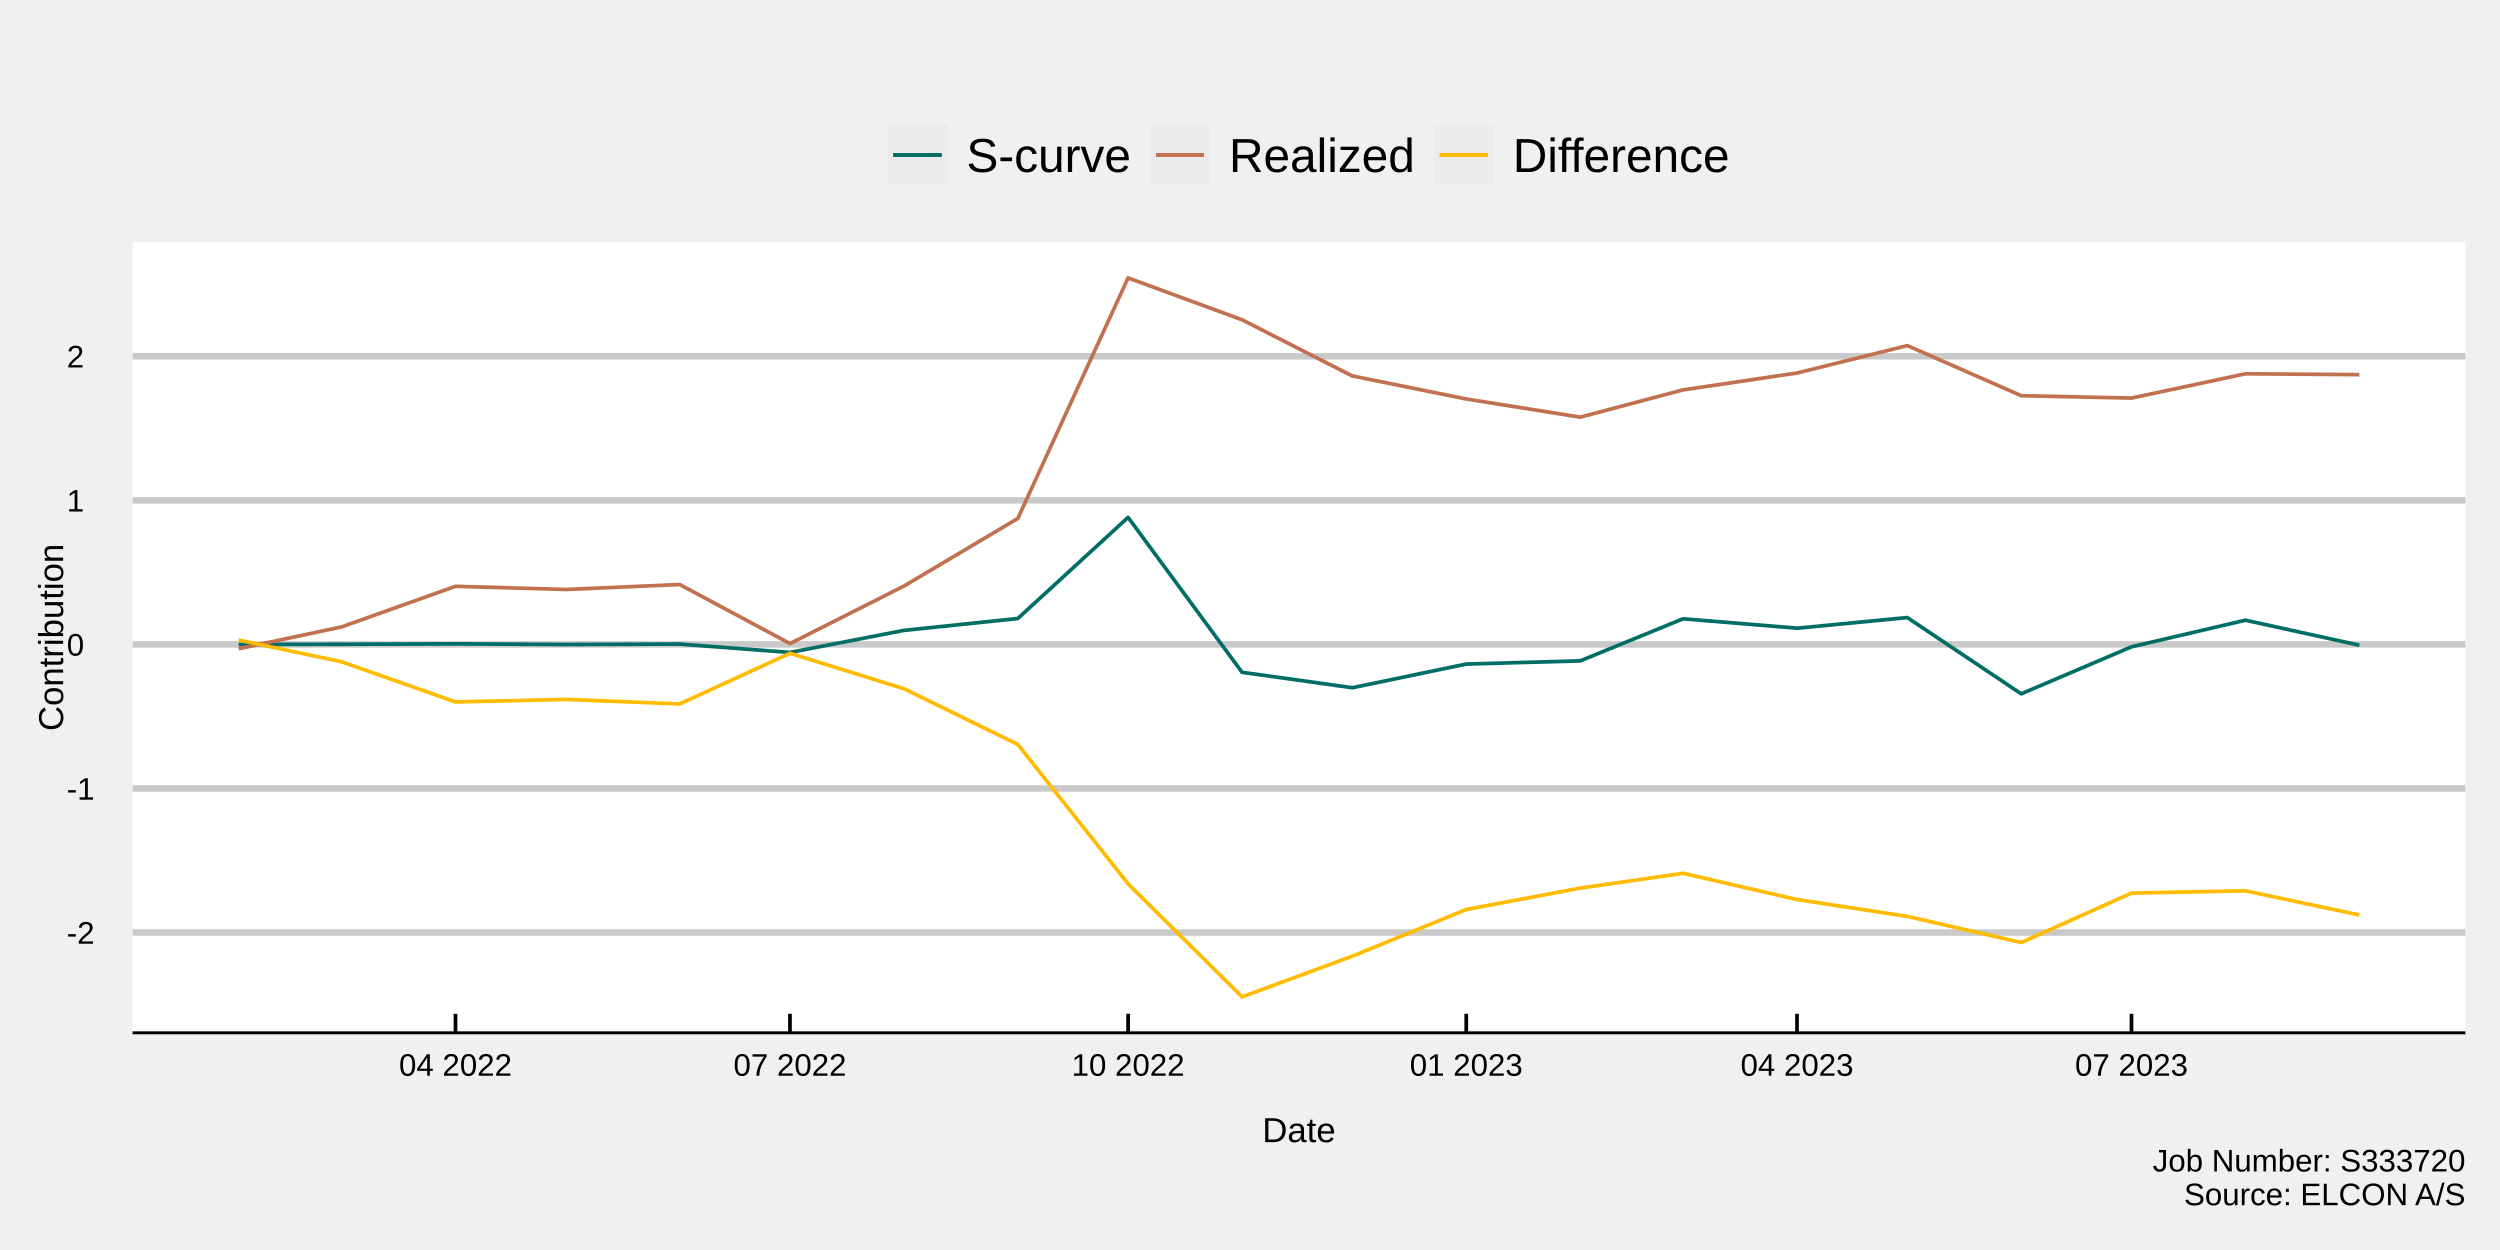
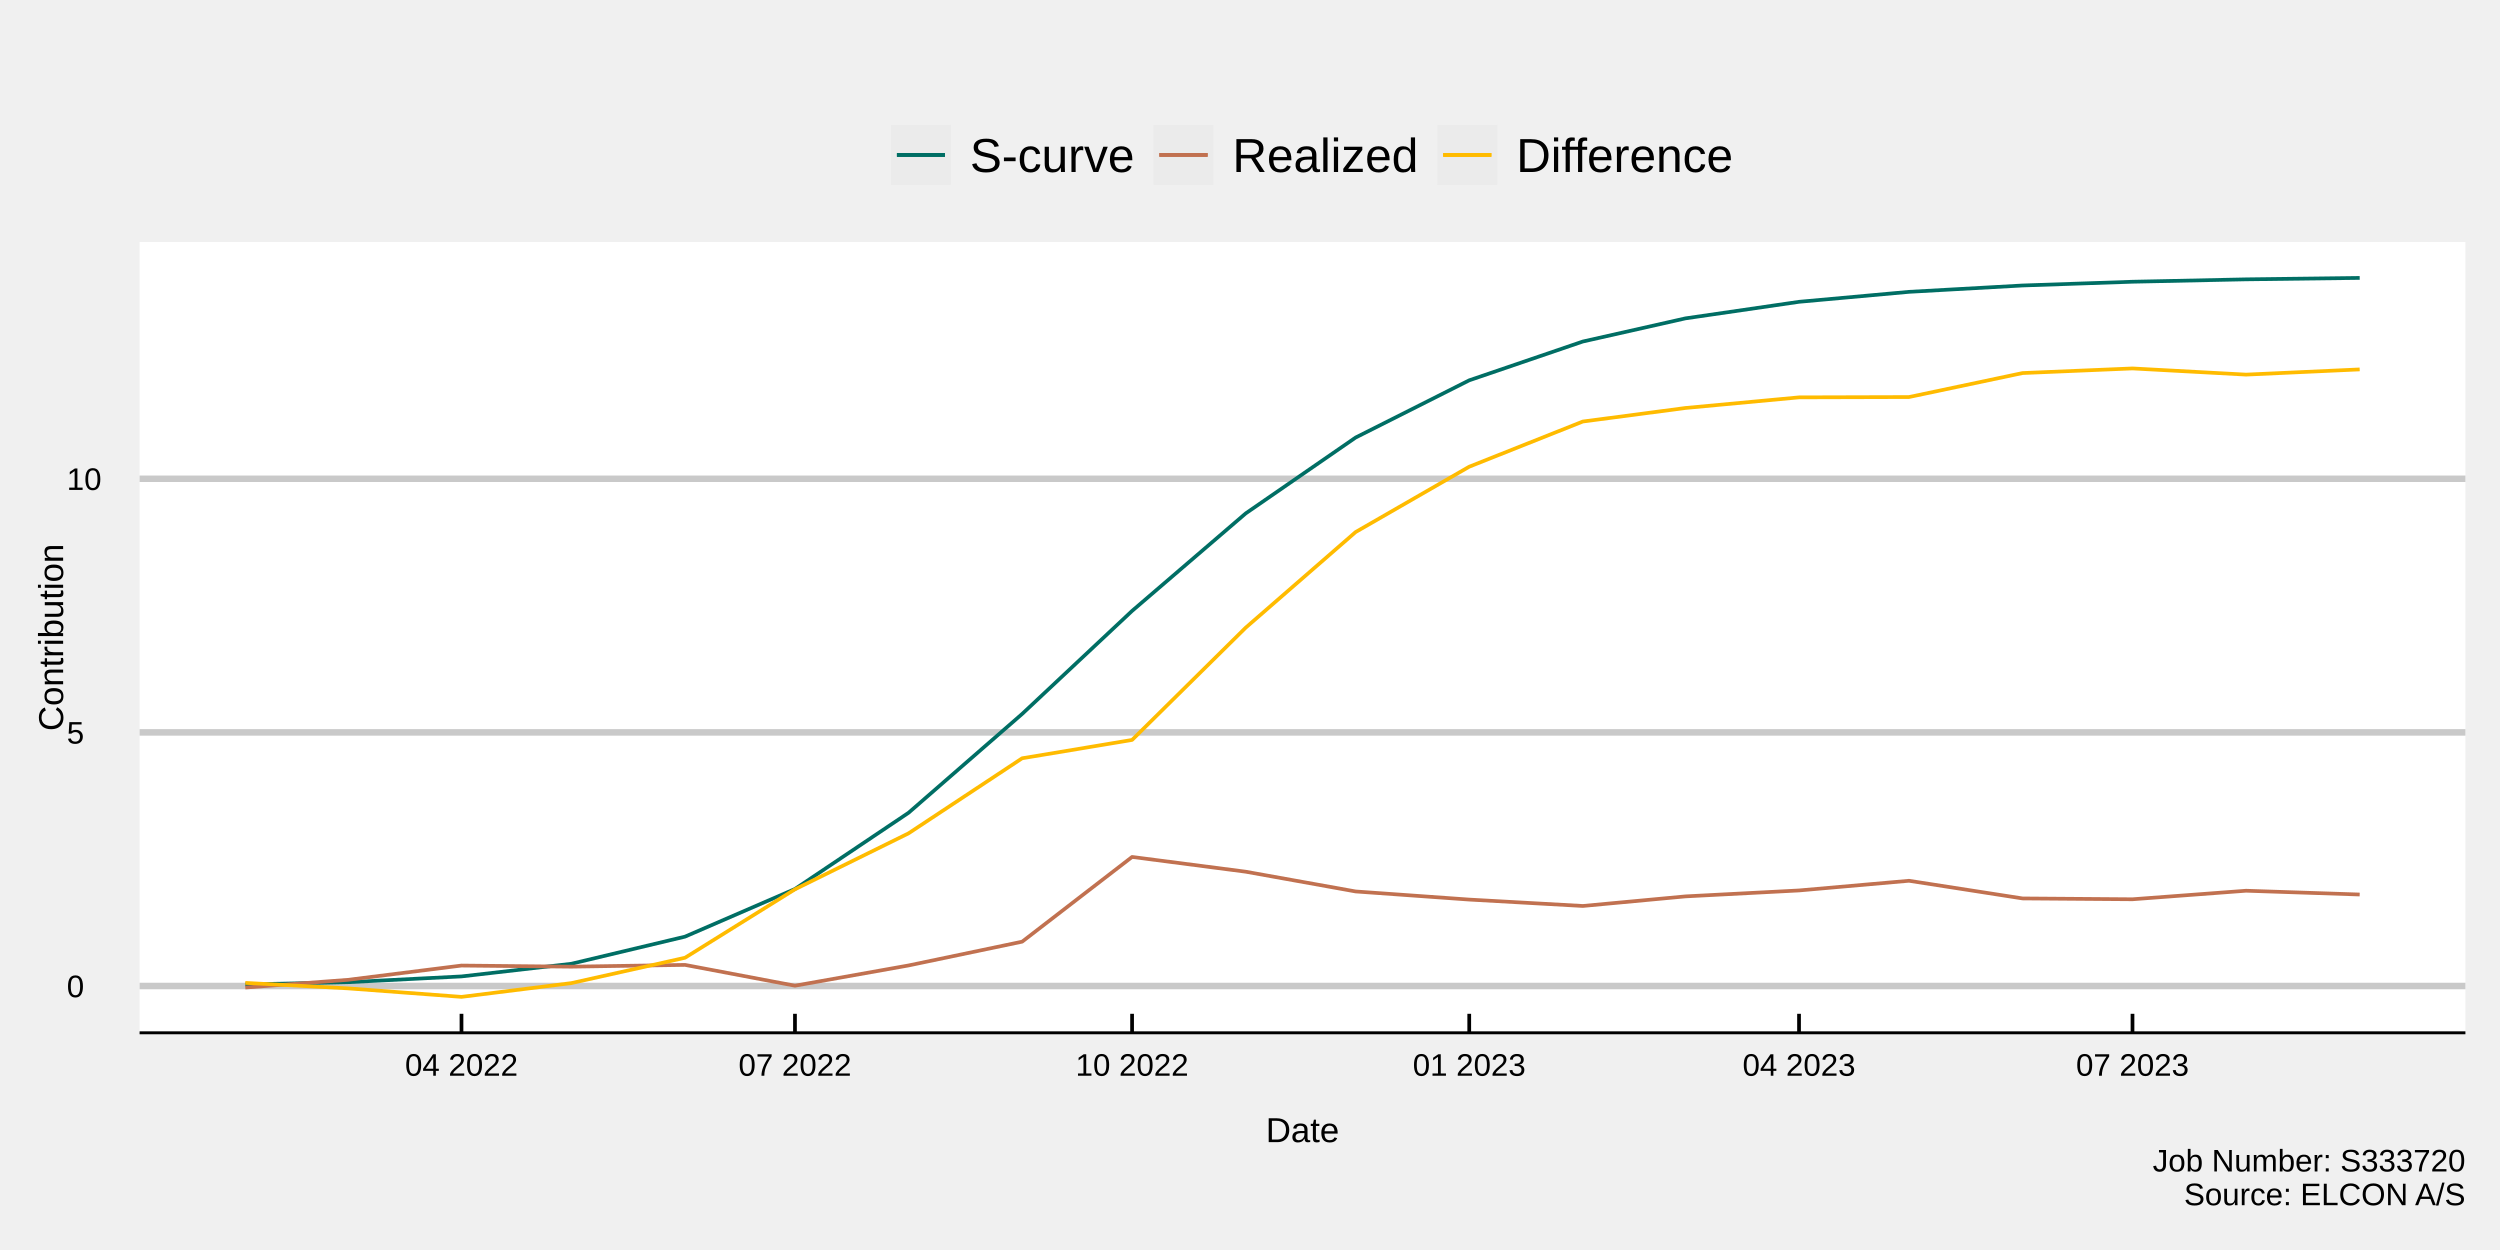
<svg xmlns="http://www.w3.org/2000/svg" class="svglite" width="720.00pt" height="360.00pt" viewBox="0 0 720.00 360.00">
  <defs>
    <style type="text/css">
    .svglite line, .svglite polyline, .svglite polygon, .svglite path, .svglite rect, .svglite circle {
      fill: none;
      stroke: #000000;
      stroke-linecap: round;
      stroke-linejoin: round;
      stroke-miterlimit: 10.00;
    }
    .svglite text {
      white-space: pre;
    }
  </style>
  </defs>
  <rect width="100%" height="100%" style="stroke: none; fill: none;" />
  <defs>
    <clipPath id="cpMC4wMHw3MjAuMDB8MC4wMHwzNjAuMDA=">
      <rect x="0.00" y="0.00" width="720.00" height="360.00" />
    </clipPath>
  </defs>
  <g clip-path="url(#cpMC4wMHw3MjAuMDB8MC4wMHwzNjAuMDA=)">
</g>
  <defs>
-     <clipPath id="cpMzguMTl8NzEwLjA0fDY5LjY5fDI5Ny40NQ==">
-       <rect x="38.19" y="69.69" width="671.85" height="227.77" />
+     <clipPath id="cpNDAuMjB8NzEwLjA0fDY5LjY5fDI5Ny40NQ==">
+       <rect x="40.20" y="69.69" width="669.84" height="227.77" />
    </clipPath>
  </defs>
-   <g clip-path="url(#cpMzguMTl8NzEwLjA0fDY5LjY5fDI5Ny40NQ==)">
-     <rect x="38.19" y="69.69" width="671.85" height="227.77" style="stroke-width: 1.07; stroke: none; fill: #FFFFFF;" />
-     <polyline points="38.19,268.57 710.04,268.57 " style="stroke-width: 1.87; stroke: #C9C9C9; stroke-linecap: butt;" />
-     <polyline points="38.19,227.08 710.04,227.08 " style="stroke-width: 1.87; stroke: #C9C9C9; stroke-linecap: butt;" />
-     <polyline points="38.19,185.59 710.04,185.59 " style="stroke-width: 1.87; stroke: #C9C9C9; stroke-linecap: butt;" />
-     <polyline points="38.19,144.10 710.04,144.10 " style="stroke-width: 1.87; stroke: #C9C9C9; stroke-linecap: butt;" />
-     <polyline points="38.19,102.61 710.04,102.61 " style="stroke-width: 1.87; stroke: #C9C9C9; stroke-linecap: butt;" />
-     <polyline points="68.73,185.59 98.36,185.55 131.18,185.43 162.94,185.62 195.75,185.49 227.51,187.91 260.32,181.55 293.13,178.13 324.89,149.00 357.71,193.62 389.46,198.07 422.28,191.25 455.09,190.33 484.73,178.21 517.54,180.92 549.30,177.86 582.11,199.82 613.87,186.28 646.68,178.62 679.50,185.83 " style="stroke-width: 1.07; stroke: #006E64; stroke-linecap: butt;" />
-     <polyline points="68.73,186.84 98.36,180.55 131.18,168.86 162.94,169.77 195.75,168.34 227.51,185.35 260.32,168.79 293.13,149.32 324.89,80.04 357.71,92.10 389.46,108.27 422.28,114.91 455.09,120.14 484.73,112.28 517.54,107.43 549.30,99.53 582.11,113.96 613.87,114.65 646.68,107.65 679.50,107.90 " style="stroke-width: 1.07; stroke: #C17150; stroke-linecap: butt;" />
-     <polyline points="68.73,184.34 98.36,190.59 131.18,202.16 162.94,201.43 195.75,202.73 227.51,188.15 260.32,198.35 293.13,214.40 324.89,254.55 357.71,287.10 389.46,275.39 422.28,261.93 455.09,255.78 484.73,251.51 517.54,259.07 549.30,263.92 582.11,271.45 613.87,257.21 646.68,256.56 679.50,263.52 " style="stroke-width: 1.07; stroke: #FFBB00; stroke-linecap: butt;" />
+   <g clip-path="url(#cpNDAuMjB8NzEwLjA0fDY5LjY5fDI5Ny40NQ==)">
+     <rect x="40.20" y="69.69" width="669.84" height="227.77" style="stroke-width: 1.07; stroke: none; fill: #FFFFFF;" />
+     <polyline points="40.20,283.97 710.04,283.97 " style="stroke-width: 1.87; stroke: #C9C9C9; stroke-linecap: butt;" />
+     <polyline points="40.20,210.93 710.04,210.93 " style="stroke-width: 1.87; stroke: #C9C9C9; stroke-linecap: butt;" />
+     <polyline points="40.20,137.89 710.04,137.89 " style="stroke-width: 1.87; stroke: #C9C9C9; stroke-linecap: butt;" />
+     <polyline points="70.64,283.51 100.19,282.87 132.91,281.21 164.57,277.56 197.29,269.75 228.95,256.03 261.66,234.08 294.38,205.61 326.04,175.94 358.76,147.86 390.42,126.01 423.14,109.53 455.85,98.36 485.40,91.69 518.12,86.92 549.78,84.05 582.50,82.22 614.16,81.14 646.87,80.45 679.59,80.04 " style="stroke-width: 1.07; stroke: #006E64; stroke-linecap: butt;" />
+     <polyline points="70.64,284.41 100.19,282.19 132.91,278.08 164.57,278.40 197.29,277.89 228.95,283.88 261.66,278.05 294.38,271.20 326.04,246.80 358.76,251.05 390.42,256.74 423.14,259.08 455.85,260.92 485.40,258.16 518.12,256.45 549.78,253.66 582.50,258.75 614.16,258.99 646.87,256.53 679.59,257.62 " style="stroke-width: 1.07; stroke: #C17150; stroke-linecap: butt;" />
+     <polyline points="70.64,283.07 100.19,284.65 132.91,287.10 164.57,283.13 197.29,275.83 228.95,256.12 261.66,240.00 294.38,218.38 326.04,213.10 358.76,180.77 390.42,153.23 423.14,134.41 455.85,121.40 485.40,117.50 518.12,114.44 549.78,114.35 582.50,107.44 614.16,106.11 646.87,107.89 679.59,106.39 " style="stroke-width: 1.07; stroke: #FFBB00; stroke-linecap: butt;" />
  </g>
  <g clip-path="url(#cpMC4wMHw3MjAuMDB8MC4wMHwzNjAuMDA=)">
-     <text x="19.23" y="271.79" style="font-size: 9.00px; font-family: &quot;Arial&quot;;" textLength="8.00px" lengthAdjust="spacingAndGlyphs">-2</text>
-     <text x="19.23" y="230.30" style="font-size: 9.00px; font-family: &quot;Arial&quot;;" textLength="8.00px" lengthAdjust="spacingAndGlyphs">-1</text>
-     <text x="19.23" y="188.81" style="font-size: 9.00px; font-family: &quot;Arial&quot;;" textLength="5.00px" lengthAdjust="spacingAndGlyphs">0</text>
-     <text x="19.23" y="147.32" style="font-size: 9.00px; font-family: &quot;Arial&quot;;" textLength="5.00px" lengthAdjust="spacingAndGlyphs">1</text>
-     <text x="19.23" y="105.83" style="font-size: 9.00px; font-family: &quot;Arial&quot;;" textLength="5.00px" lengthAdjust="spacingAndGlyphs">2</text>
-     <polyline points="38.19,297.45 710.04,297.45 " style="stroke-width: 0.85; stroke-linecap: butt;" />
-     <polyline points="131.18,291.97 131.18,297.45 " style="stroke-width: 1.07; stroke-linecap: butt;" />
-     <polyline points="227.51,291.97 227.51,297.45 " style="stroke-width: 1.07; stroke-linecap: butt;" />
-     <polyline points="324.89,291.97 324.89,297.45 " style="stroke-width: 1.07; stroke-linecap: butt;" />
-     <polyline points="422.28,291.97 422.28,297.45 " style="stroke-width: 1.07; stroke-linecap: butt;" />
-     <polyline points="517.54,291.97 517.54,297.45 " style="stroke-width: 1.07; stroke-linecap: butt;" />
-     <polyline points="613.87,291.97 613.87,297.45 " style="stroke-width: 1.07; stroke-linecap: butt;" />
-     <text x="131.18" y="309.82" text-anchor="middle" style="font-size: 9.00px; font-family: &quot;Arial&quot;;" textLength="32.52px" lengthAdjust="spacingAndGlyphs">04 2022</text>
-     <text x="227.51" y="309.82" text-anchor="middle" style="font-size: 9.00px; font-family: &quot;Arial&quot;;" textLength="32.52px" lengthAdjust="spacingAndGlyphs">07 2022</text>
-     <text x="324.89" y="309.82" text-anchor="middle" style="font-size: 9.00px; font-family: &quot;Arial&quot;;" textLength="32.52px" lengthAdjust="spacingAndGlyphs">10 2022</text>
-     <text x="422.28" y="309.82" text-anchor="middle" style="font-size: 9.00px; font-family: &quot;Arial&quot;;" textLength="32.52px" lengthAdjust="spacingAndGlyphs">01 2023</text>
-     <text x="517.54" y="309.82" text-anchor="middle" style="font-size: 9.00px; font-family: &quot;Arial&quot;;" textLength="32.52px" lengthAdjust="spacingAndGlyphs">04 2023</text>
-     <text x="613.87" y="309.82" text-anchor="middle" style="font-size: 9.00px; font-family: &quot;Arial&quot;;" textLength="32.52px" lengthAdjust="spacingAndGlyphs">07 2023</text>
-     <text x="374.11" y="328.94" text-anchor="middle" style="font-size: 10.00px; font-family: &quot;Arial&quot;;" textLength="21.13px" lengthAdjust="spacingAndGlyphs">Date</text>
+     <text x="19.23" y="287.19" style="font-size: 9.00px; font-family: &quot;Arial&quot;;" textLength="5.00px" lengthAdjust="spacingAndGlyphs">0</text>
+     <text x="19.23" y="214.15" style="font-size: 9.00px; font-family: &quot;Arial&quot;;" textLength="5.00px" lengthAdjust="spacingAndGlyphs">5</text>
+     <text x="19.23" y="141.11" style="font-size: 9.00px; font-family: &quot;Arial&quot;;" textLength="10.01px" lengthAdjust="spacingAndGlyphs">10</text>
+     <polyline points="40.20,297.45 710.04,297.45 " style="stroke-width: 0.85; stroke-linecap: butt;" />
+     <polyline points="132.91,291.97 132.91,297.45 " style="stroke-width: 1.07; stroke-linecap: butt;" />
+     <polyline points="228.95,291.97 228.95,297.45 " style="stroke-width: 1.07; stroke-linecap: butt;" />
+     <polyline points="326.04,291.97 326.04,297.45 " style="stroke-width: 1.07; stroke-linecap: butt;" />
+     <polyline points="423.14,291.97 423.14,297.45 " style="stroke-width: 1.07; stroke-linecap: butt;" />
+     <polyline points="518.12,291.97 518.12,297.45 " style="stroke-width: 1.07; stroke-linecap: butt;" />
+     <polyline points="614.16,291.97 614.16,297.45 " style="stroke-width: 1.07; stroke-linecap: butt;" />
+     <text x="132.91" y="309.82" text-anchor="middle" style="font-size: 9.00px; font-family: &quot;Arial&quot;;" textLength="32.52px" lengthAdjust="spacingAndGlyphs">04 2022</text>
+     <text x="228.95" y="309.82" text-anchor="middle" style="font-size: 9.00px; font-family: &quot;Arial&quot;;" textLength="32.52px" lengthAdjust="spacingAndGlyphs">07 2022</text>
+     <text x="326.04" y="309.82" text-anchor="middle" style="font-size: 9.00px; font-family: &quot;Arial&quot;;" textLength="32.52px" lengthAdjust="spacingAndGlyphs">10 2022</text>
+     <text x="423.14" y="309.82" text-anchor="middle" style="font-size: 9.00px; font-family: &quot;Arial&quot;;" textLength="32.52px" lengthAdjust="spacingAndGlyphs">01 2023</text>
+     <text x="518.12" y="309.82" text-anchor="middle" style="font-size: 9.00px; font-family: &quot;Arial&quot;;" textLength="32.52px" lengthAdjust="spacingAndGlyphs">04 2023</text>
+     <text x="614.16" y="309.82" text-anchor="middle" style="font-size: 9.00px; font-family: &quot;Arial&quot;;" textLength="32.52px" lengthAdjust="spacingAndGlyphs">07 2023</text>
+     <text x="375.12" y="328.94" text-anchor="middle" style="font-size: 10.00px; font-family: &quot;Arial&quot;;" textLength="21.13px" lengthAdjust="spacingAndGlyphs">Date</text>
    <text transform="translate(18.18,183.57) rotate(-90)" text-anchor="middle" style="font-size: 10.00px; font-family: &quot;Arial&quot;;" textLength="53.96px" lengthAdjust="spacingAndGlyphs">Contribution</text>
-     <rect x="255.59" y="35.97" width="17.28" height="17.28" style="stroke-width: 1.07; stroke: none; fill: #EBEBEB;" />
-     <line x1="257.31" y1="44.61" x2="271.14" y2="44.61" style="stroke-width: 1.07; stroke: #006E64; stroke-linecap: butt;" />
-     <line x1="257.31" y1="44.61" x2="271.14" y2="44.61" style="stroke-width: 1.07; stroke: #006E64; stroke-linecap: butt;" />
-     <line x1="257.31" y1="44.61" x2="271.14" y2="44.61" style="stroke-width: 1.07; stroke: #006E64; stroke-linecap: butt;" />
-     <rect x="331.20" y="35.97" width="17.28" height="17.28" style="stroke-width: 1.07; stroke: none; fill: #EBEBEB;" />
-     <line x1="332.93" y1="44.61" x2="346.75" y2="44.61" style="stroke-width: 1.07; stroke: #C17150; stroke-linecap: butt;" />
-     <line x1="332.93" y1="44.61" x2="346.75" y2="44.61" style="stroke-width: 1.07; stroke: #C17150; stroke-linecap: butt;" />
-     <line x1="332.93" y1="44.61" x2="346.75" y2="44.61" style="stroke-width: 1.07; stroke: #C17150; stroke-linecap: butt;" />
-     <rect x="412.94" y="35.97" width="17.28" height="17.28" style="stroke-width: 1.07; stroke: none; fill: #EBEBEB;" />
-     <line x1="414.66" y1="44.61" x2="428.49" y2="44.61" style="stroke-width: 1.07; stroke: #FFBB00; stroke-linecap: butt;" />
-     <line x1="414.66" y1="44.61" x2="428.49" y2="44.61" style="stroke-width: 1.07; stroke: #FFBB00; stroke-linecap: butt;" />
-     <line x1="414.66" y1="44.61" x2="428.49" y2="44.61" style="stroke-width: 1.07; stroke: #FFBB00; stroke-linecap: butt;" />
-     <text x="278.34" y="49.53" style="font-size: 13.75px; font-family: &quot;Arial&quot;;" textLength="47.38px" lengthAdjust="spacingAndGlyphs">S-curve</text>
-     <text x="353.96" y="49.53" style="font-size: 13.75px; font-family: &quot;Arial&quot;;" textLength="53.50px" lengthAdjust="spacingAndGlyphs">Realized</text>
-     <text x="435.69" y="49.53" style="font-size: 13.75px; font-family: &quot;Arial&quot;;" textLength="62.42px" lengthAdjust="spacingAndGlyphs">Difference</text>
+     <rect x="256.59" y="35.97" width="17.28" height="17.28" style="stroke-width: 1.07; stroke: none; fill: #EBEBEB;" />
+     <line x1="258.32" y1="44.61" x2="272.14" y2="44.61" style="stroke-width: 1.07; stroke: #006E64; stroke-linecap: butt;" />
+     <line x1="258.32" y1="44.61" x2="272.14" y2="44.61" style="stroke-width: 1.07; stroke: #006E64; stroke-linecap: butt;" />
+     <line x1="258.32" y1="44.61" x2="272.14" y2="44.61" style="stroke-width: 1.07; stroke: #006E64; stroke-linecap: butt;" />
+     <rect x="332.20" y="35.97" width="17.28" height="17.28" style="stroke-width: 1.07; stroke: none; fill: #EBEBEB;" />
+     <line x1="333.93" y1="44.61" x2="347.76" y2="44.61" style="stroke-width: 1.07; stroke: #C17150; stroke-linecap: butt;" />
+     <line x1="333.93" y1="44.61" x2="347.76" y2="44.61" style="stroke-width: 1.07; stroke: #C17150; stroke-linecap: butt;" />
+     <line x1="333.93" y1="44.61" x2="347.76" y2="44.61" style="stroke-width: 1.07; stroke: #C17150; stroke-linecap: butt;" />
+     <rect x="413.94" y="35.97" width="17.28" height="17.28" style="stroke-width: 1.07; stroke: none; fill: #EBEBEB;" />
+     <line x1="415.67" y1="44.61" x2="429.49" y2="44.61" style="stroke-width: 1.07; stroke: #FFBB00; stroke-linecap: butt;" />
+     <line x1="415.67" y1="44.61" x2="429.49" y2="44.61" style="stroke-width: 1.07; stroke: #FFBB00; stroke-linecap: butt;" />
+     <line x1="415.67" y1="44.61" x2="429.49" y2="44.61" style="stroke-width: 1.07; stroke: #FFBB00; stroke-linecap: butt;" />
+     <text x="279.35" y="49.53" style="font-size: 13.75px; font-family: &quot;Arial&quot;;" textLength="47.38px" lengthAdjust="spacingAndGlyphs">S-curve</text>
+     <text x="354.96" y="49.53" style="font-size: 13.75px; font-family: &quot;Arial&quot;;" textLength="53.50px" lengthAdjust="spacingAndGlyphs">Realized</text>
+     <text x="436.70" y="49.53" style="font-size: 13.75px; font-family: &quot;Arial&quot;;" textLength="62.42px" lengthAdjust="spacingAndGlyphs">Difference</text>
    <text x="710.04" y="337.38" text-anchor="end" style="font-size: 9.00px; font-family: &quot;Arial&quot;;" textLength="90.04px" lengthAdjust="spacingAndGlyphs">Job Number: S333720</text>
    <text x="710.04" y="347.10" text-anchor="end" style="font-size: 9.00px; font-family: &quot;Arial&quot;;" textLength="83.53px" lengthAdjust="spacingAndGlyphs"> Source: ELCON A/S</text>
  </g>
</svg>
